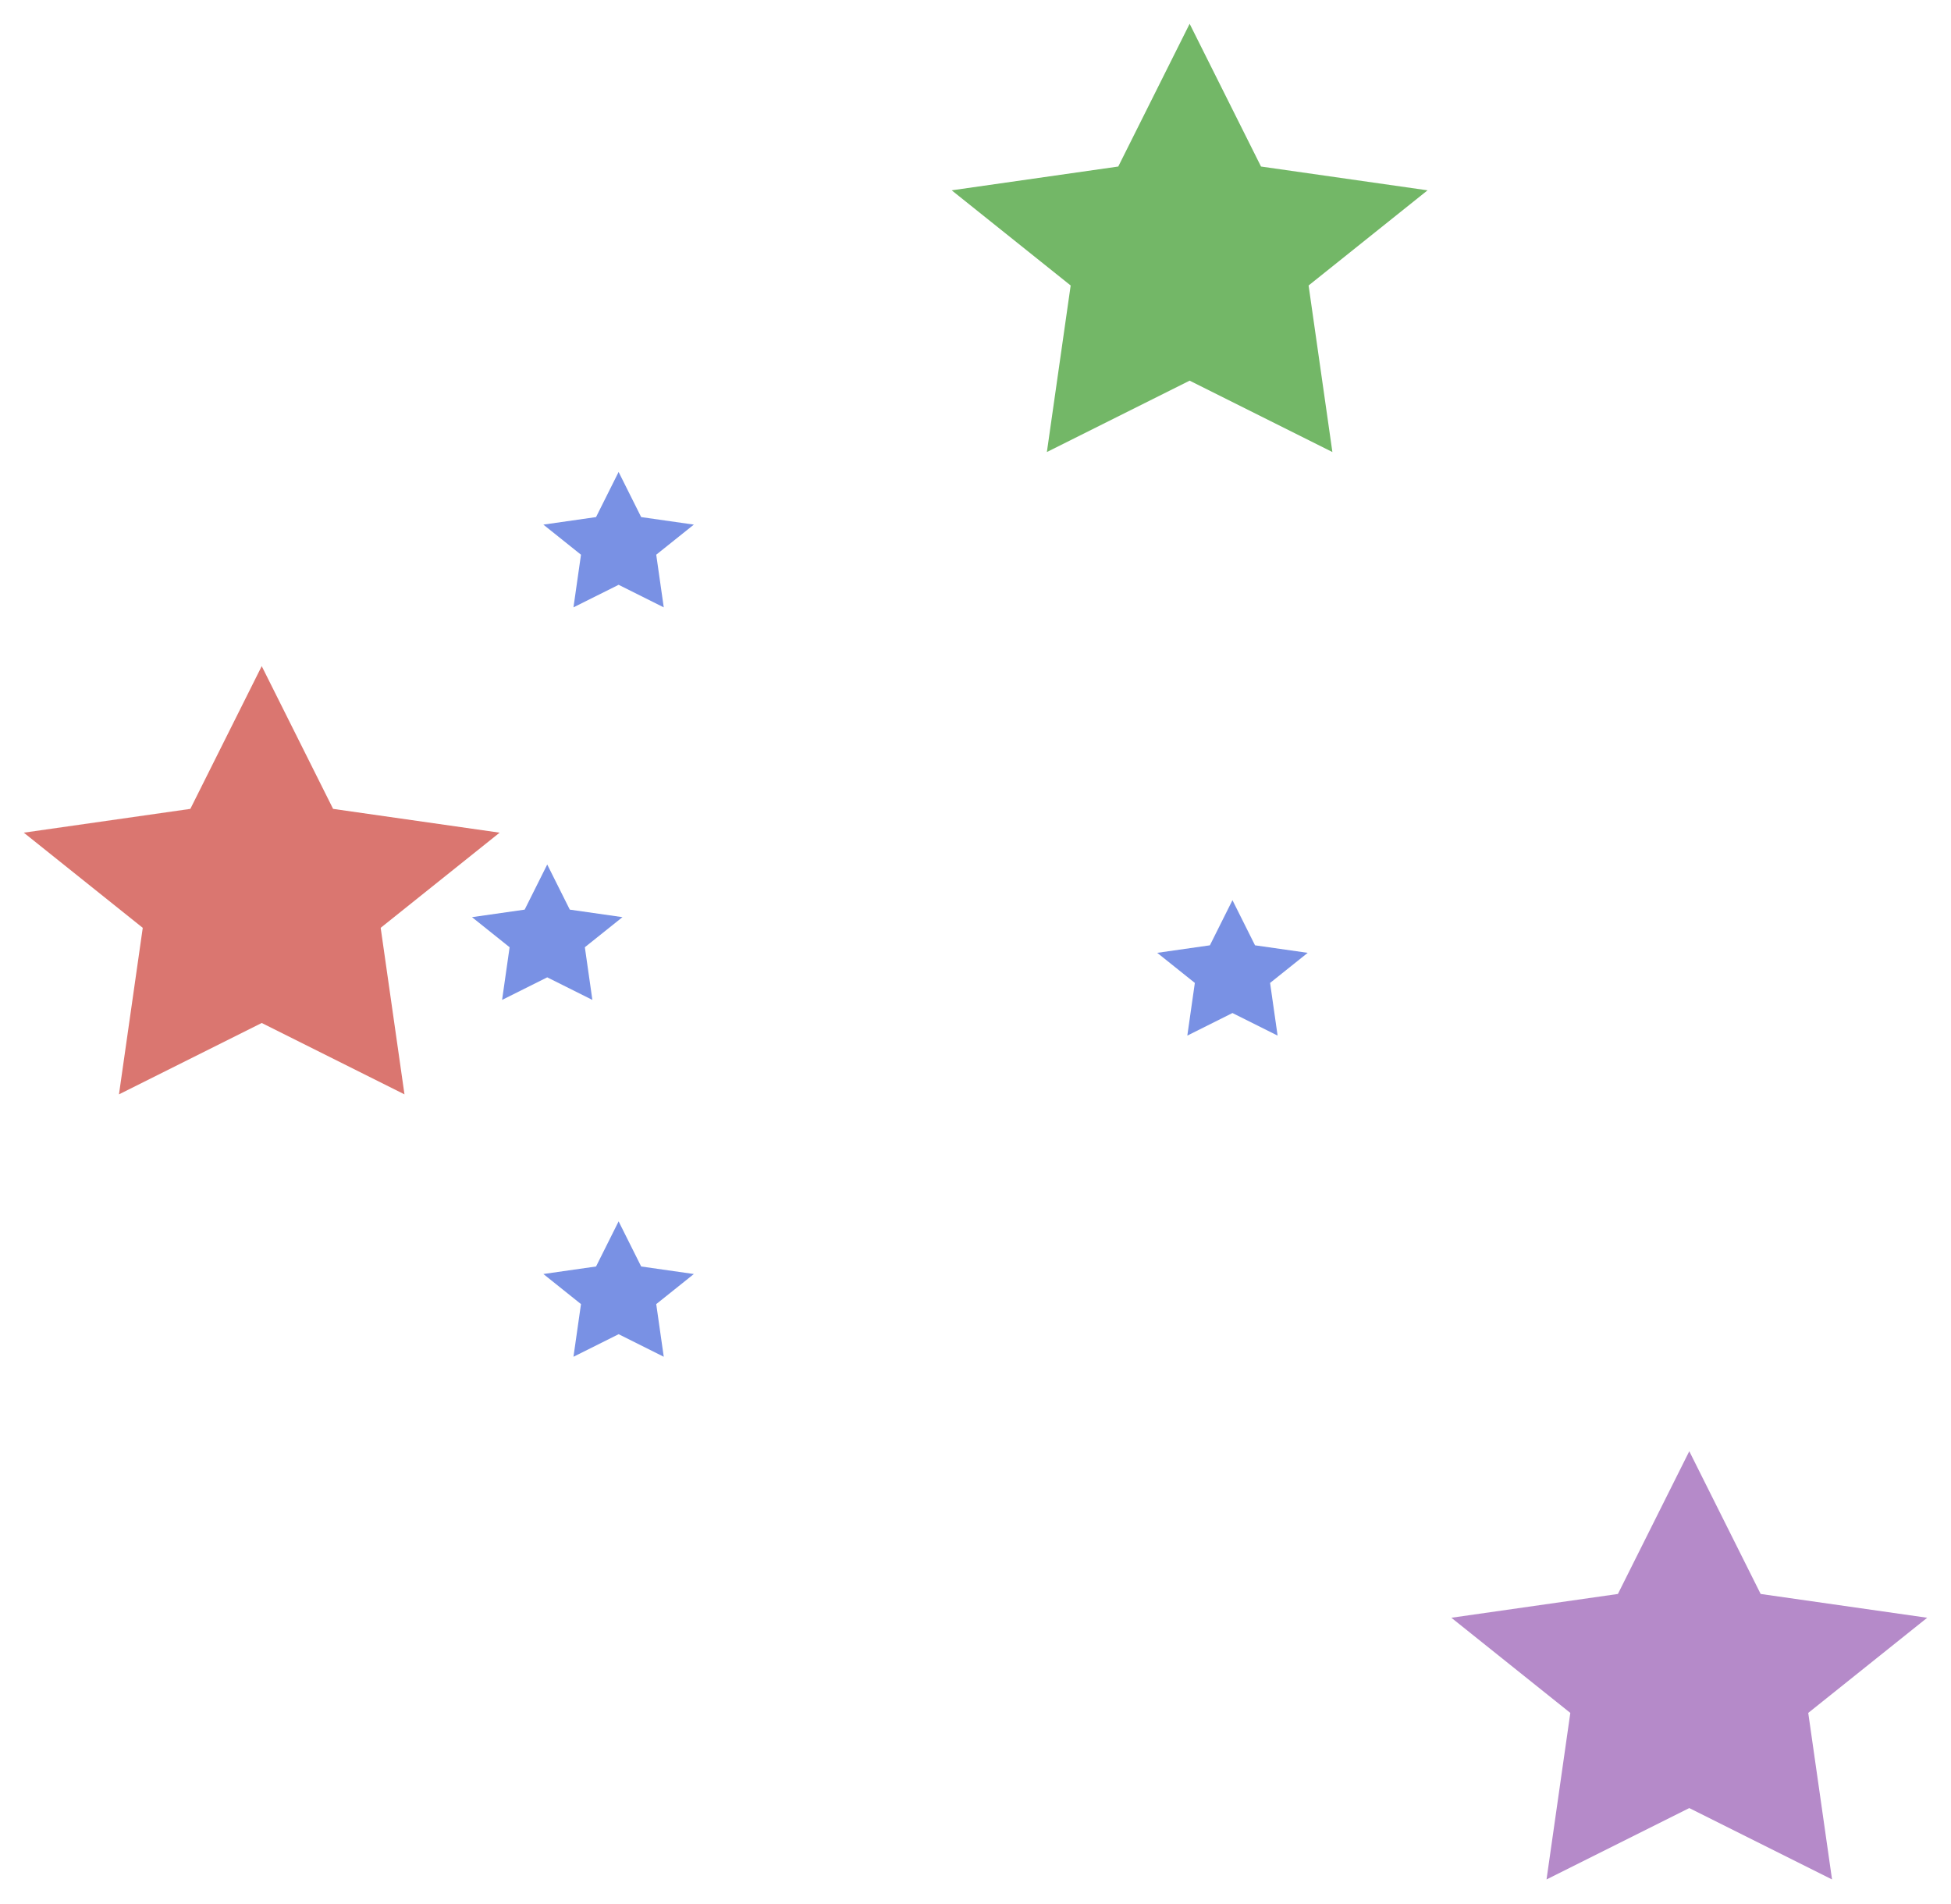
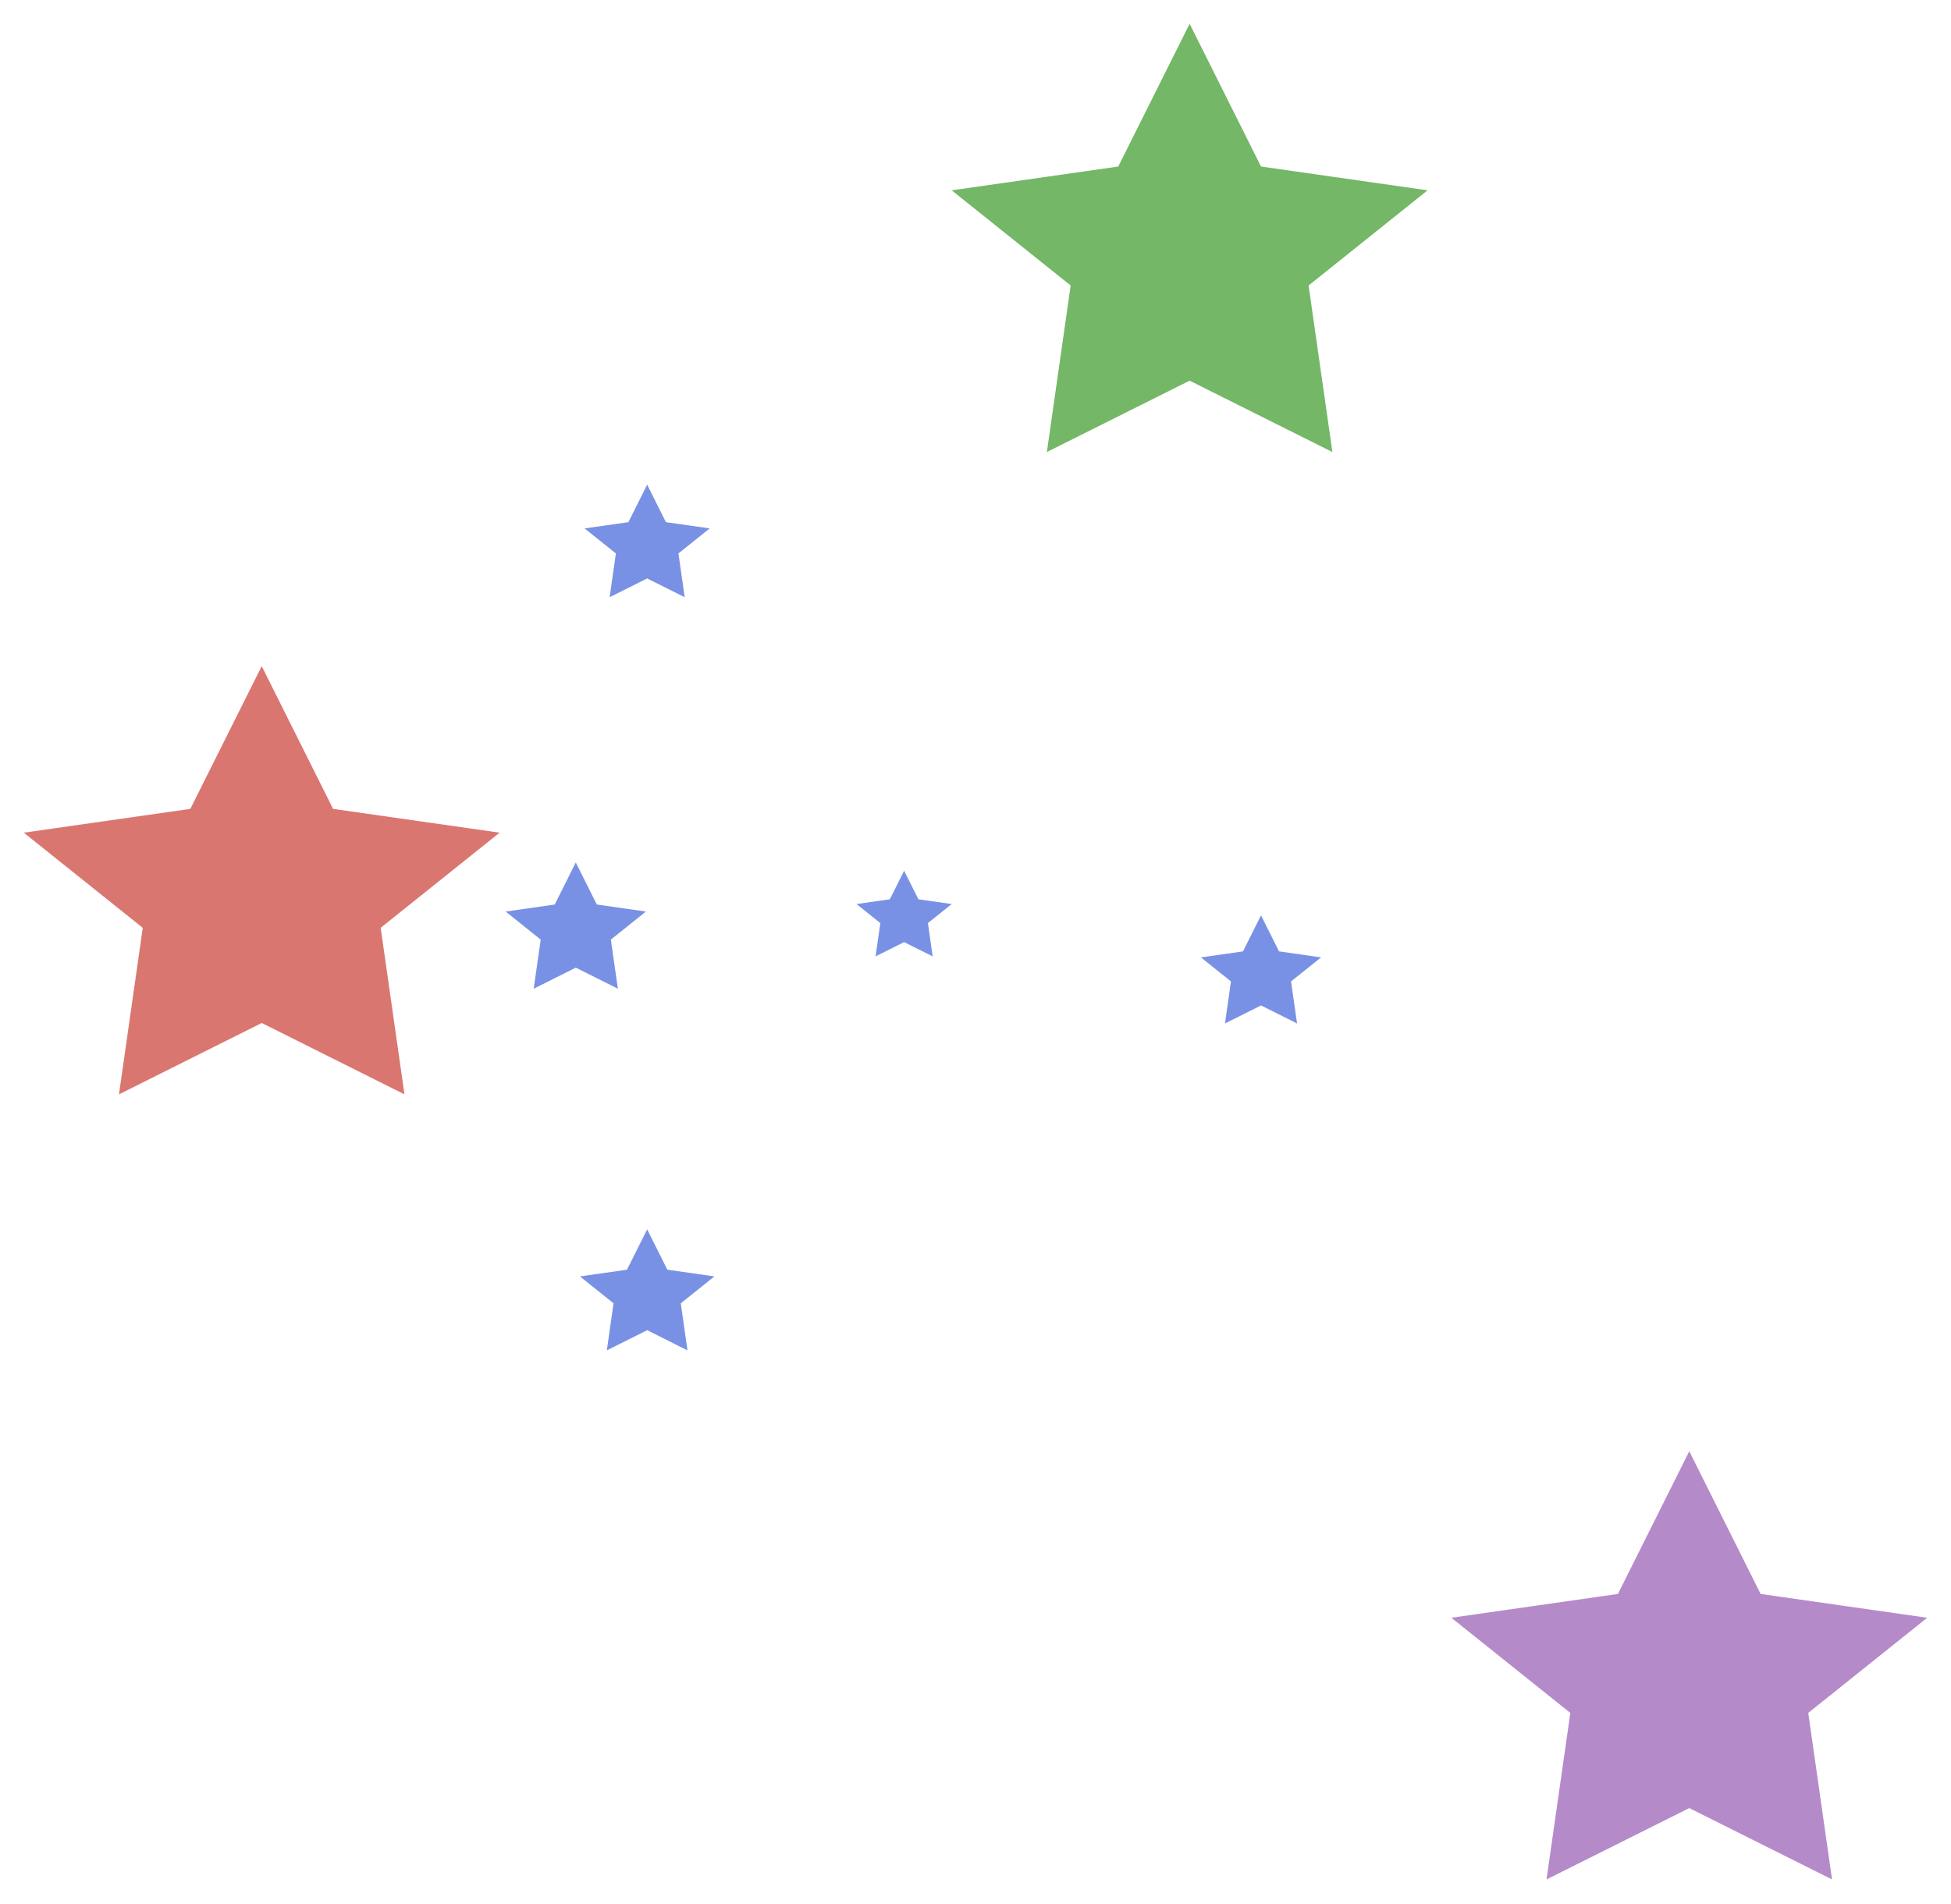
<svg xmlns="http://www.w3.org/2000/svg" version="1.1" class="marks" width="410" height="400" viewBox="0 0 410 400">
  <g fill="none" stroke-miterlimit="10" transform="translate(55,55)">
    <g class="mark-group role-frame root" role="graphics-object" aria-roledescription="group mark container">
      <g transform="translate(0,0)">
        <path class="background" aria-hidden="true" d="M0,0h300v300h-300Z" stroke="" />
        <g>
          <g class="mark-symbol role-mark layer_0_marks" role="graphics-object" aria-roledescription="symbol mark container">
-             <path aria-label="x: 0.2; y: 0.525" role="graphics-symbol" aria-roledescription="point" transform="translate(60,142.5)" d="M0,7.906L9.487,12.649L7.906,1.581L15.811,-4.743L4.743,-6.325L0,-15.811L-4.743,-6.325L-15.811,-4.743L-7.906,1.581L-9.487,12.649L0,7.906Z" fill="#4063D8" stroke-width="2" opacity="0.7" />
-             <path aria-label="x: 0.25; y: 0.275" role="graphics-symbol" aria-roledescription="point" transform="translate(75,217.5)" d="M0,7.906L9.487,12.649L7.906,1.581L15.811,-4.743L4.743,-6.325L0,-15.811L-4.743,-6.325L-15.811,-4.743L-7.906,1.581L-9.487,12.649L0,7.906Z" fill="#4063D8" stroke-width="2" opacity="0.7" />
-             <path aria-label="x: 0.25; y: 0.8" role="graphics-symbol" aria-roledescription="point" transform="translate(75,60)" d="M0,7.906L9.487,12.649L7.906,1.581L15.811,-4.743L4.743,-6.325L0,-15.811L-4.743,-6.325L-15.811,-4.743L-7.906,1.581L-9.487,12.649L0,7.906Z" fill="#4063D8" stroke-width="2" opacity="0.7" />
-             <path aria-label="x: 0.68; y: 0.5" role="graphics-symbol" aria-roledescription="point" transform="translate(204,150)" d="M0,7.906L9.487,12.649L7.906,1.581L15.811,-4.743L4.743,-6.325L0,-15.811L-4.743,-6.325L-15.811,-4.743L-7.906,1.581L-9.487,12.649L0,7.906Z" fill="#4063D8" stroke-width="2" opacity="0.7" />
+             <path aria-label="x: 0.7; y: 0.5; magnitude: 3.05; star: Albireo; constellation: Cygnus" role="graphics-symbol" aria-roledescription="point" transform="translate(210,150)" d="M0,6.312L7.575,10.1L6.312,1.262L12.625,-3.787L3.787,-5.05L0,-12.625L-3.787,-5.05L-12.625,-3.787L-6.312,1.262L-7.575,10.1L0,6.312Z" fill="#4063D8" stroke-width="2" opacity="0.7" />
+             <path aria-label="x: 0.22; y: 0.53; magnitude: 2.23; star: γ Cygni; constellation: Cygnus" role="graphics-symbol" aria-roledescription="point" transform="translate(66,141)" d="M0,7.371L8.846,11.794L7.371,1.474L14.743,-4.423L4.423,-5.897L0,-14.743L-4.423,-5.897L-14.743,-4.423L-7.371,1.474L-8.846,11.794L0,7.371Z" fill="#4063D8" stroke-width="2" opacity="0.7" />
+             <path aria-label="x: 0.27; y: 0.275; magnitude: 2.48; star: ε Cygni; constellation: Cygnus" role="graphics-symbol" aria-roledescription="point" transform="translate(81,217.5)" d="M0,7.065L8.478,11.305L7.065,1.413L14.131,-4.239L4.239,-5.652L0,-14.131L-4.239,-5.652L-14.131,-4.239L-7.065,1.413L-8.478,11.305L0,7.065Z" fill="#4063D8" stroke-width="2" opacity="0.7" />
+             <path aria-label="x: 0.27; y: 0.8; magnitude: 2.86; star: δ Cygni; constellation: Cygnus" role="graphics-symbol" aria-roledescription="point" transform="translate(81,60)" d="M0,6.573L7.888,10.517L6.573,1.315L13.146,-3.944L3.944,-5.258L0,-13.146L-3.944,-5.258L-13.146,-3.944L-6.573,1.315L-7.888,10.517L0,6.573Z" fill="#4063D8" stroke-width="2" opacity="0.7" />
+             <path aria-label="x: 0.45; y: 0.54; magnitude: 3.89; star: η Cygni; constellation: Cygnus" role="graphics-symbol" aria-roledescription="point" transform="translate(135,138)" d="M0,5L6,8L5,1L10,-3L3,-4L0,-10L-3,-4L-10,-3L-5,1L-6,8L0,5Z" fill="#4063D8" stroke-width="2" opacity="0.7" />
          </g>
          <g class="mark-symbol role-mark layer_1_marks" role="graphics-object" aria-roledescription="symbol mark container">
-             <path aria-label="x: 0; y: 0.55; star: Deneb" role="graphics-symbol" aria-roledescription="point" transform="translate(0,135)" d="M0,25L30,40L25,5L50,-15L15,-20L0,-50L-15,-20L-50,-15L-25,5L-30,40L0,25Z" fill="#CB3C33" stroke-width="2" opacity="0.7" />
-             <path aria-label="x: 0.65; y: 1; star: Vega" role="graphics-symbol" aria-roledescription="point" transform="translate(195,0)" d="M0,25L30,40L25,5L50,-15L15,-20L0,-50L-15,-20L-50,-15L-25,5L-30,40L0,25Z" fill="#389826" stroke-width="2" opacity="0.7" />
-             <path aria-label="x: 1; y: 0; star: Altair" role="graphics-symbol" aria-roledescription="point" transform="translate(300,300)" d="M0,25L30,40L25,5L50,-15L15,-20L0,-50L-15,-20L-50,-15L-25,5L-30,40L0,25Z" fill="#9558B2" stroke-width="2" opacity="0.7" />
-             <path aria-label="x: 0.2; y: 0.525; star: a" role="graphics-symbol" aria-roledescription="point" transform="translate(60,142.5)" d="M0,25L30,40L25,5L50,-15L15,-20L0,-50L-15,-20L-50,-15L-25,5L-30,40L0,25Z" stroke-width="2" opacity="0.7" />
-             <path aria-label="x: 0.25; y: 0.275; star: b" role="graphics-symbol" aria-roledescription="point" transform="translate(75,217.5)" d="M0,25L30,40L25,5L50,-15L15,-20L0,-50L-15,-20L-50,-15L-25,5L-30,40L0,25Z" stroke-width="2" opacity="0.7" />
-             <path aria-label="x: 0.25; y: 0.8; star: c" role="graphics-symbol" aria-roledescription="point" transform="translate(75,60)" d="M0,25L30,40L25,5L50,-15L15,-20L0,-50L-15,-20L-50,-15L-25,5L-30,40L0,25Z" stroke-width="2" opacity="0.7" />
-             <path aria-label="x: 0.68; y: 0.5; star: d" role="graphics-symbol" aria-roledescription="point" transform="translate(204,150)" d="M0,25L30,40L25,5L50,-15L15,-20L0,-50L-15,-20L-50,-15L-25,5L-30,40L0,25Z" stroke-width="2" opacity="0.7" />
+             <path aria-label="x: 0; y: 0.55; star: Deneb; constellation: Cygnus; magnitude: 1.25" role="graphics-symbol" aria-roledescription="point" transform="translate(0,135)" d="M0,25L30,40L25,5L50,-15L15,-20L0,-50L-15,-20L-50,-15L-25,5L-30,40L0,25Z" fill="#CB3C33" stroke-width="2" opacity="0.7" />
+             <path aria-label="x: 0.65; y: 1; star: Vega; constellation: Lyra; magnitude: 0.03" role="graphics-symbol" aria-roledescription="point" transform="translate(195,0)" d="M0,25L30,40L25,5L50,-15L15,-20L0,-50L-15,-20L-50,-15L-25,5L-30,40L0,25Z" fill="#389826" stroke-width="2" opacity="0.7" />
+             <path aria-label="x: 1; y: 0; star: Altair; constellation: Aquila; magnitude: 0.77" role="graphics-symbol" aria-roledescription="point" transform="translate(300,300)" d="M0,25L30,40L25,5L50,-15L15,-20L0,-50L-15,-20L-50,-15L-25,5L-30,40L0,25Z" fill="#9558B2" stroke-width="2" opacity="0.7" />
+             <path aria-label="x: 0.7; y: 0.5; star: Albireo; constellation: Cygnus; magnitude: 3.05" role="graphics-symbol" aria-roledescription="point" transform="translate(210,150)" d="M0,25L30,40L25,5L50,-15L15,-20L0,-50L-15,-20L-50,-15L-25,5L-30,40L0,25Z" stroke-width="2" opacity="0.7" />
+             <path aria-label="x: 0.22; y: 0.53; star: γ Cygni; constellation: Cygnus; magnitude: 2.23" role="graphics-symbol" aria-roledescription="point" transform="translate(66,141)" d="M0,25L30,40L25,5L50,-15L15,-20L0,-50L-15,-20L-50,-15L-25,5L-30,40L0,25Z" stroke-width="2" opacity="0.7" />
+             <path aria-label="x: 0.27; y: 0.275; star: ε Cygni; constellation: Cygnus; magnitude: 2.48" role="graphics-symbol" aria-roledescription="point" transform="translate(81,217.5)" d="M0,25L30,40L25,5L50,-15L15,-20L0,-50L-15,-20L-50,-15L-25,5L-30,40L0,25Z" stroke-width="2" opacity="0.7" />
+             <path aria-label="x: 0.27; y: 0.8; star: δ Cygni; constellation: Cygnus; magnitude: 2.86" role="graphics-symbol" aria-roledescription="point" transform="translate(81,60)" d="M0,25L30,40L25,5L50,-15L15,-20L0,-50L-15,-20L-50,-15L-25,5L-30,40L0,25Z" stroke-width="2" opacity="0.7" />
+             <path aria-label="x: 0.45; y: 0.54; star: η Cygni; constellation: Cygnus; magnitude: 3.89" role="graphics-symbol" aria-roledescription="point" transform="translate(135,138)" d="M0,25L30,40L25,5L50,-15L15,-20L0,-50L-15,-20L-50,-15L-25,5L-30,40L0,25Z" stroke-width="2" opacity="0.7" />
          </g>
        </g>
        <path class="foreground" aria-hidden="true" d="" display="none" />
      </g>
    </g>
  </g>
</svg>
